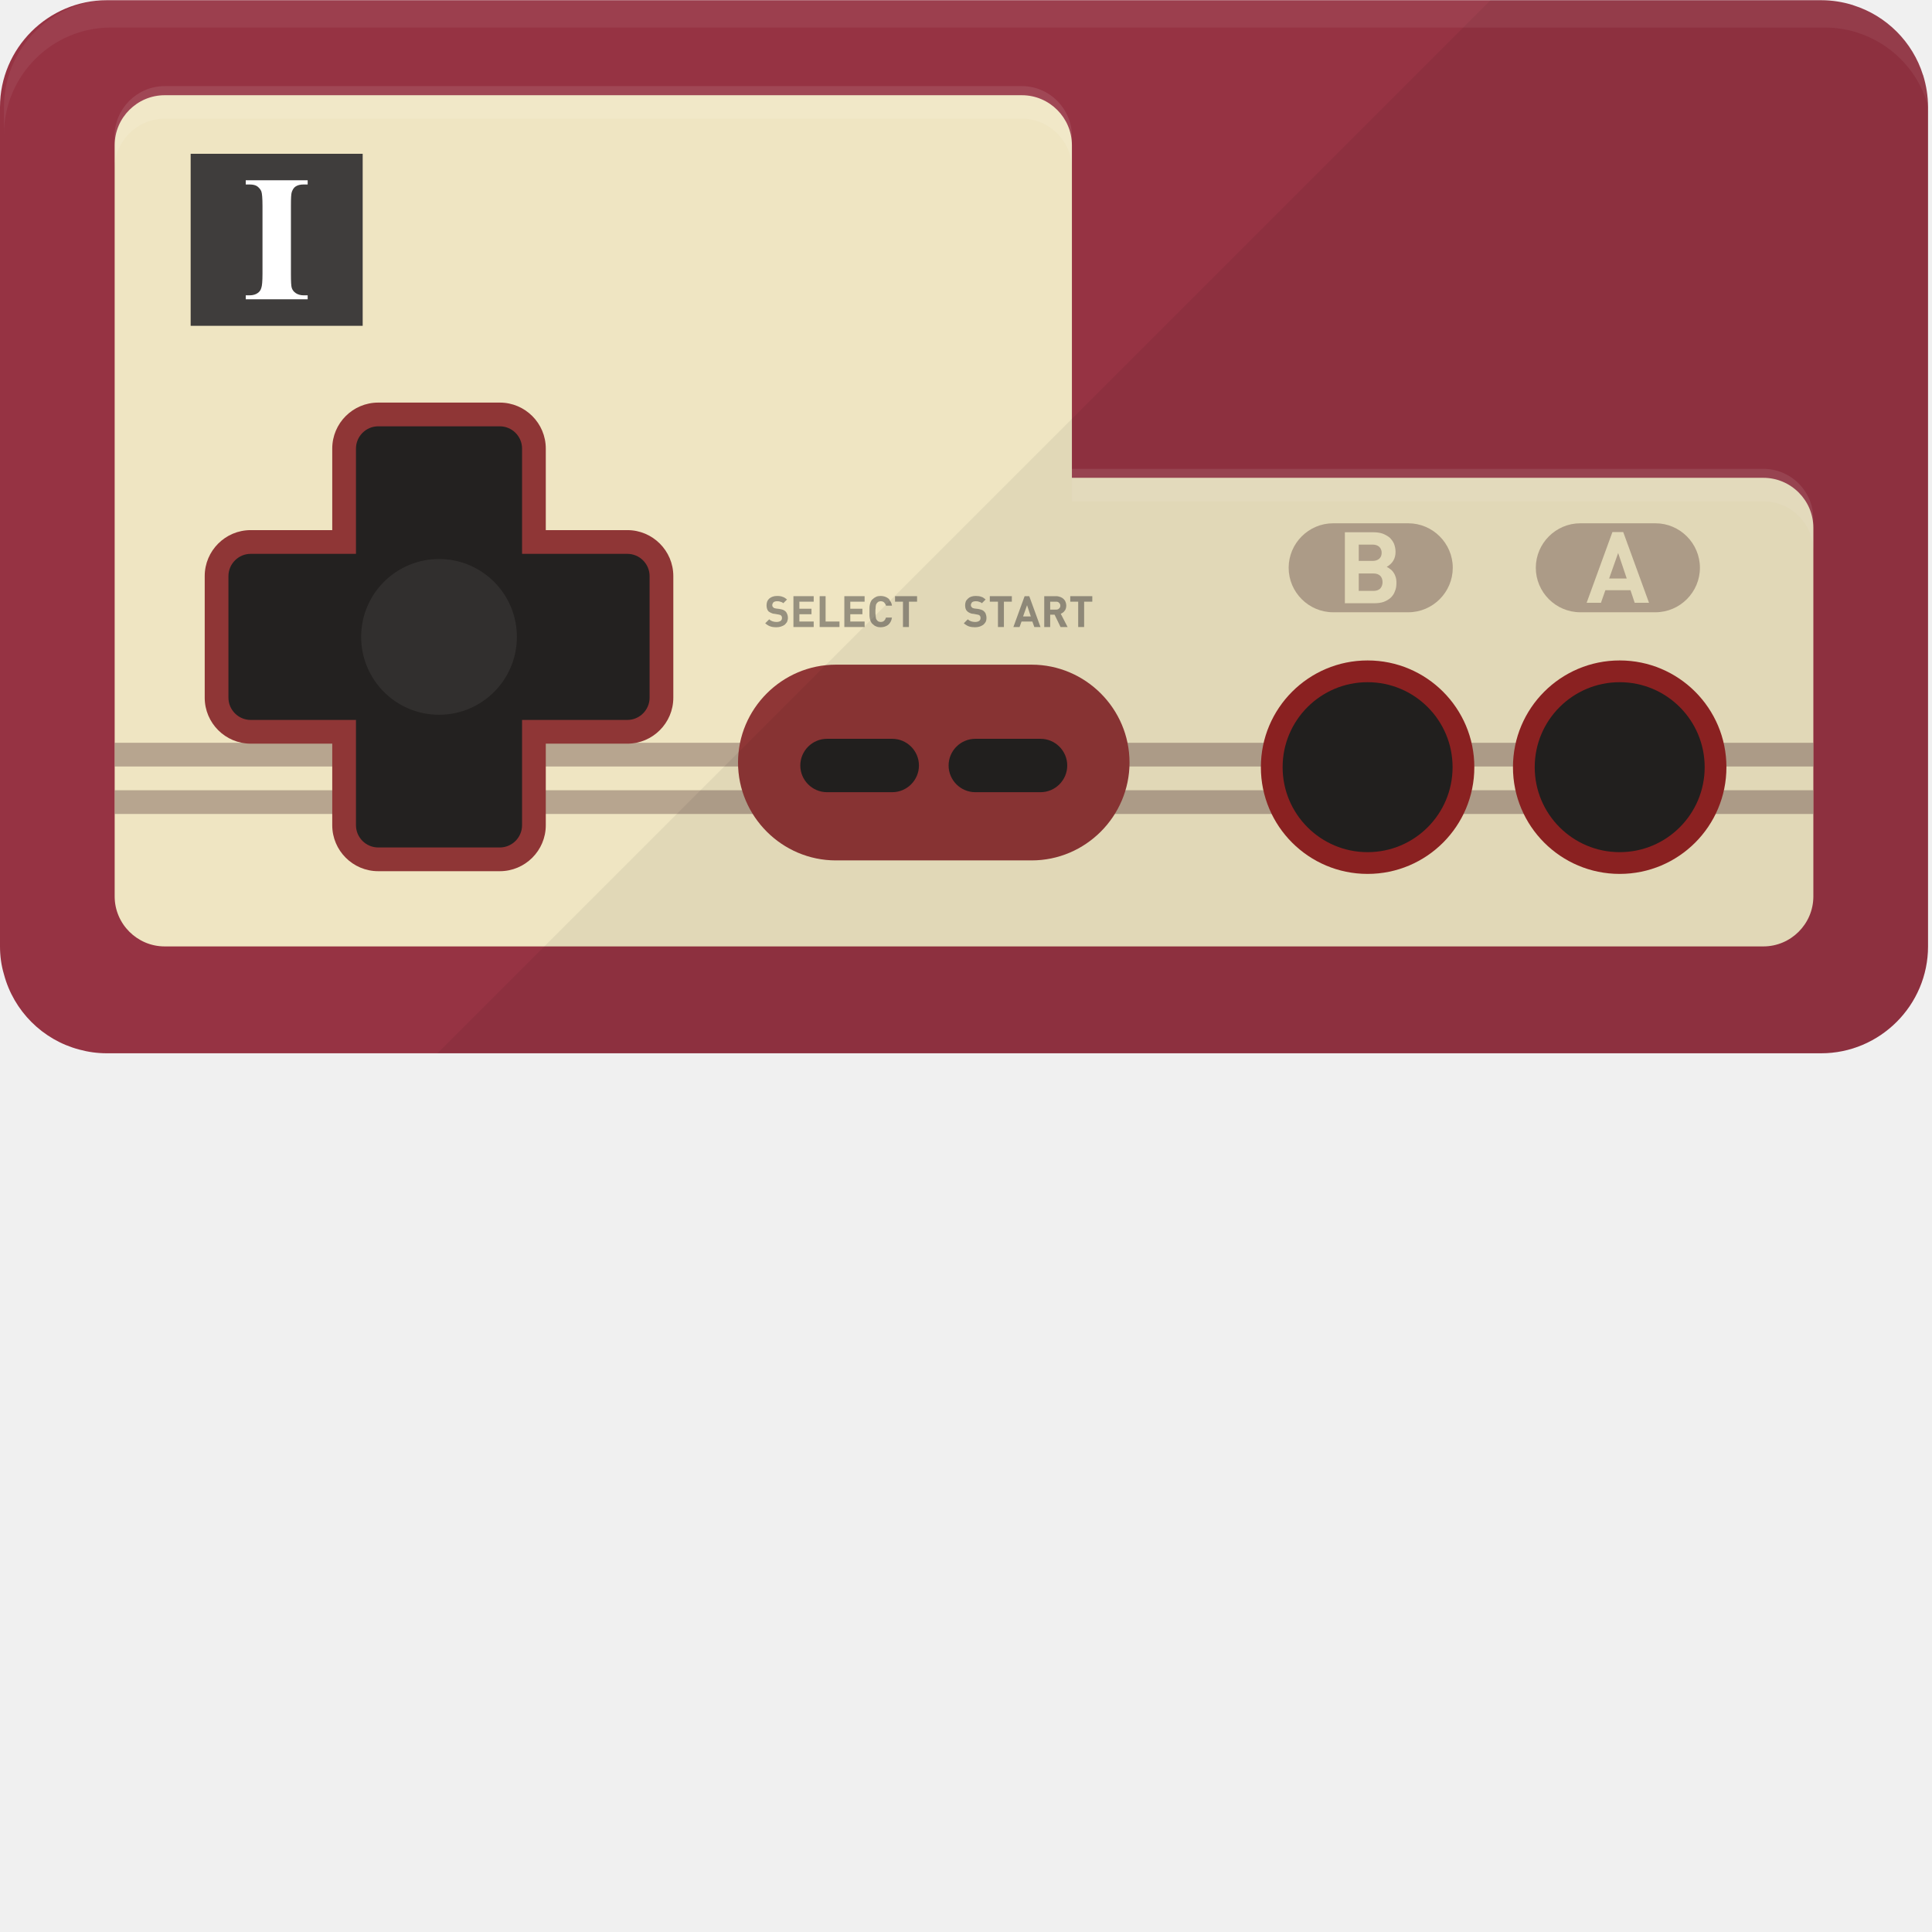
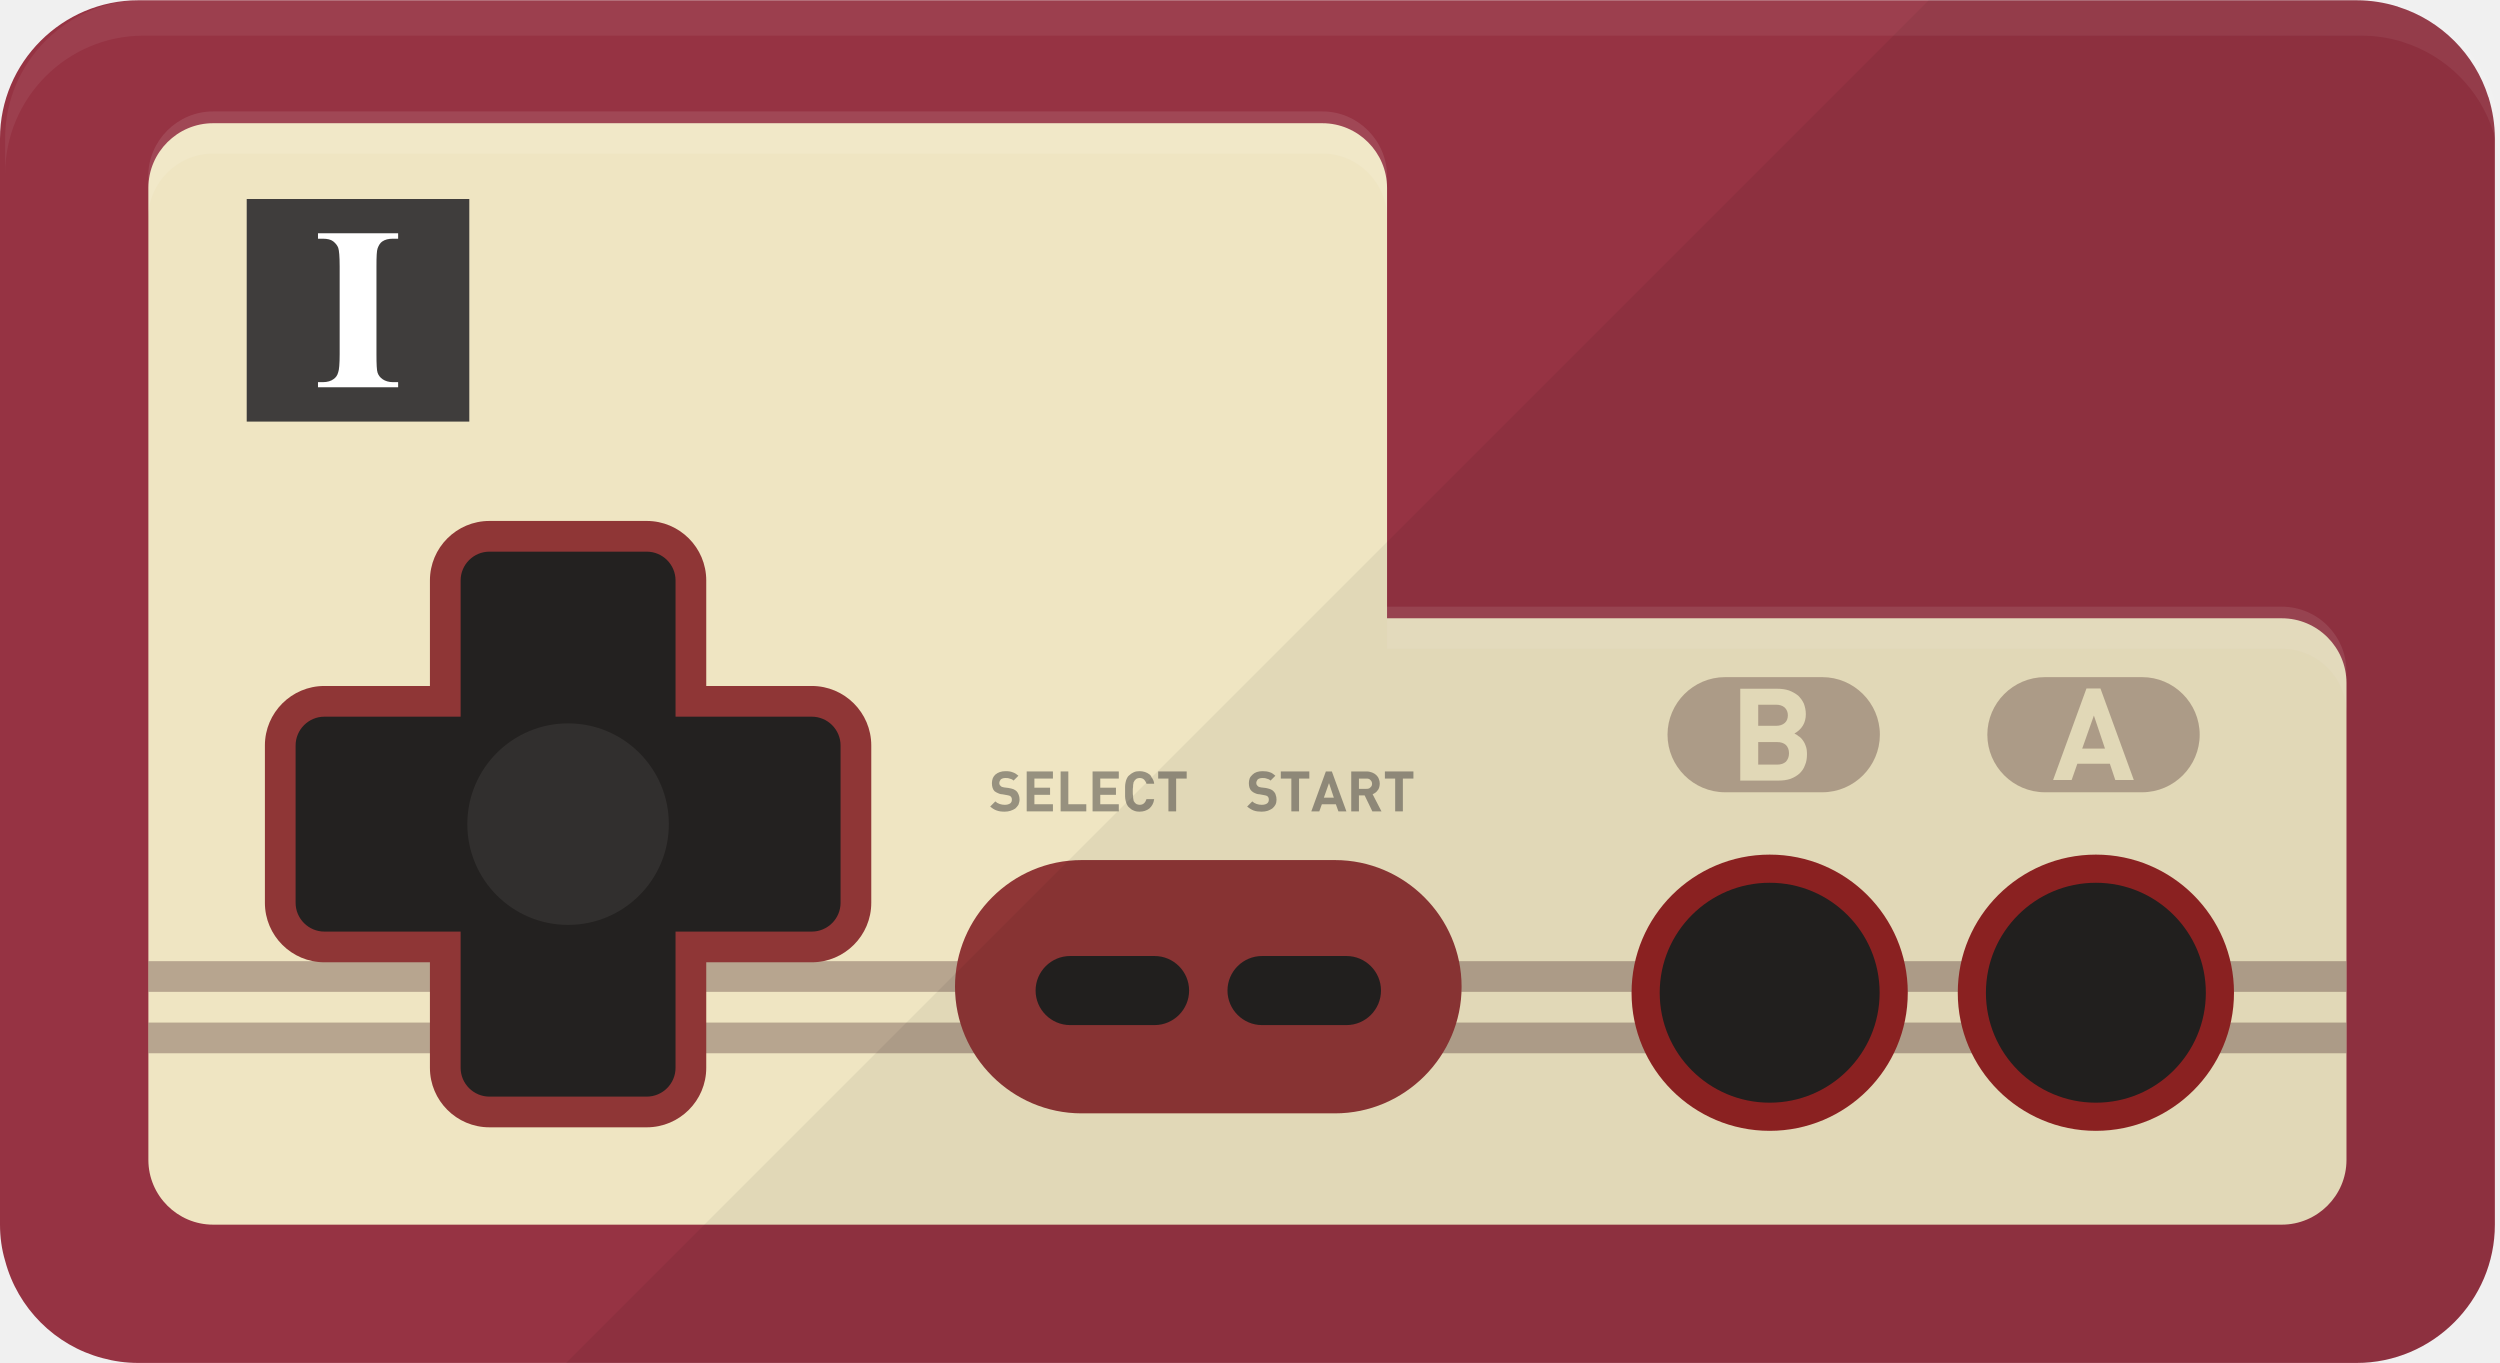
- <svg xmlns="http://www.w3.org/2000/svg" version="1.1" id="_x34_" viewBox="0 0 512 512" xml:space="preserve">
+ <svg xmlns="http://www.w3.org/2000/svg" version="1.1" id="_x34_" xml:space="preserve" viewBox="0 0 512 279.13">
  <g>
    <g>
      <g>
        <g>
          <path style="fill:#963343;" d="M510.948,28.386v222.416c0,15.595-12.733,28.328-28.327,28.328H28.328      c-2.57,0-5.023-0.351-7.359-0.993c-9.696-2.57-17.347-10.221-19.917-19.917C0.35,255.883,0,253.372,0,250.802V28.386      C0,12.791,12.733,0.058,28.328,0.058h454.293c2.92,0,5.782,0.467,8.411,1.285c0.059,0,0.117,0.058,0.117,0.058      c8.761,2.745,15.712,9.696,18.457,18.457c0.058,0.058,0.058,0.117,0.058,0.117C510.481,22.662,510.948,25.466,510.948,28.386z" />
          <path style="fill:#EFE5C2;" d="M467.308,126.625h-183.24V38.488c0-7.29-5.964-13.254-13.254-13.254H43.641      c-7.29,0-13.254,5.964-13.254,13.254v199.068c0,7.29,5.965,13.254,13.254,13.254h81.741h145.432h196.494      c7.294,0,13.251-5.958,13.251-13.252v-97.682C480.559,132.583,474.602,126.625,467.308,126.625z" />
          <g>
            <rect x="50.527" y="40.756" style="fill:#3F3D3C;" width="45.587" height="45.587" />
            <g>
              <path style="fill:#FFFFFF;" d="M77.331,50.873c0.234-0.642,0.526-1.11,0.935-1.402c0.584-0.409,1.285-0.584,2.22-0.584h1.051        v-1.11H65.124v1.11h0.993c0.934,0,1.636,0.175,2.103,0.526c0.526,0.409,0.876,0.876,1.051,1.343        c0.175,0.526,0.292,1.752,0.292,3.797v17.989c0,1.986-0.117,3.213-0.292,3.68c-0.175,0.701-0.526,1.11-0.934,1.402        c-0.526,0.409-1.285,0.642-2.219,0.642h-0.993v1.051h16.412v-1.051h-1.051c-0.876,0-1.577-0.234-2.103-0.584        c-0.525-0.351-0.876-0.817-1.051-1.343c-0.175-0.467-0.233-1.752-0.233-3.797V54.553        C77.098,52.567,77.156,51.34,77.331,50.873z" />
            </g>
          </g>
          <polygon style="opacity:0.5;fill:#80665B;" points="30.388,203.133 112.13,203.133 284.064,203.133 480.559,203.133       480.559,196.845 284.064,196.845 112.13,196.845 30.388,196.845     " />
          <polygon style="opacity:0.5;fill:#80665B;" points="30.388,215.708 112.13,215.708 284.064,215.708 480.559,215.708       480.559,209.421 284.064,209.421 112.13,209.421 30.388,209.421     " />
          <path style="fill:#8F3636;" d="M100.231,230.875c-6.718,0-12.183-5.465-12.183-12.183v-21.615H66.434      c-6.718,0-12.183-5.465-12.183-12.183V152.67c0-6.718,5.465-12.183,12.183-12.183h21.615v-21.614      c0-6.718,5.465-12.183,12.183-12.183h32.225c6.718,0,12.183,5.465,12.183,12.183v21.614h21.614      c6.718,0,12.183,5.465,12.183,12.183v32.225c0,6.718-5.465,12.183-12.183,12.183h-21.614v21.615      c0,6.718-5.465,12.183-12.183,12.183H100.231z" />
          <g>
            <path style="fill:#232120;" d="M166.254,146.775h-27.902v-27.902c0-3.242-2.653-5.895-5.895-5.895h-32.225       c-3.242,0-5.895,2.653-5.895,5.895v27.902H66.434c-3.242,0-5.895,2.653-5.895,5.895v32.225c0,3.242,2.653,5.895,5.895,5.895       h27.902v27.902c0,3.242,2.653,5.895,5.895,5.895h32.225c3.242,0,5.895-2.653,5.895-5.895V190.79h27.902       c3.242,0,5.895-2.653,5.895-5.895V152.67C172.149,149.428,169.496,146.775,166.254,146.775z" />
            <circle style="opacity:0.5;fill:#3F3D3C;" cx="116.344" cy="168.783" r="20.632" />
          </g>
          <g>
            <circle style="fill:#932323;" cx="362.428" cy="203.31" r="28.285" />
            <circle style="fill:#232120;" cx="362.428" cy="203.31" r="22.521" />
            <circle style="fill:#932323;" cx="429.236" cy="203.31" r="28.285" />
            <circle style="fill:#232120;" cx="429.236" cy="203.31" r="22.521" />
          </g>
          <g style="opacity:0.5;">
            <path style="fill:#3F3D3C;" d="M208.632,162.782c-0.117-0.292-0.234-0.525-0.467-0.759c-0.175-0.175-0.409-0.292-0.642-0.409       c-0.234-0.058-0.526-0.175-0.935-0.233l-0.934-0.117c-0.175-0.058-0.35-0.058-0.467-0.117       c-0.117-0.058-0.234-0.117-0.292-0.234c-0.117-0.058-0.175-0.175-0.175-0.234c-0.059-0.117-0.059-0.234-0.059-0.292       c0-0.292,0.117-0.526,0.292-0.759c0.234-0.175,0.526-0.292,0.934-0.292c0.292,0,0.584,0,0.876,0.117       c0.292,0.059,0.584,0.175,0.818,0.409l0.993-0.993c-0.35-0.292-0.759-0.584-1.168-0.701c-0.409-0.175-0.876-0.233-1.46-0.233       c-0.467,0-0.818,0.058-1.168,0.175c-0.35,0.117-0.642,0.292-0.934,0.526c-0.234,0.233-0.409,0.467-0.526,0.759       c-0.117,0.35-0.175,0.642-0.175,0.993c0,0.701,0.175,1.285,0.525,1.635c0.234,0.175,0.409,0.292,0.701,0.409       c0.234,0.117,0.526,0.234,0.876,0.234l0.993,0.175c0.234,0.059,0.35,0.059,0.467,0.117c0.117,0,0.175,0.058,0.292,0.175       c0.175,0.175,0.233,0.35,0.233,0.643c0,0.35-0.116,0.584-0.35,0.759c-0.233,0.175-0.642,0.292-1.11,0.292       c-0.35,0-0.701-0.058-1.051-0.175c-0.35-0.117-0.642-0.292-0.876-0.525l-1.051,1.051c0.409,0.35,0.817,0.642,1.343,0.817       c0.467,0.175,0.993,0.234,1.635,0.234c0.409,0,0.818-0.059,1.168-0.175c0.409-0.117,0.701-0.292,0.993-0.467       c0.233-0.234,0.467-0.467,0.642-0.759c0.117-0.35,0.234-0.701,0.234-1.051C208.807,163.366,208.748,163.074,208.632,162.782z" />
            <path style="fill:#3F3D3C;" d="M215.64,159.452v-1.46h-5.373v8.177h5.373v-1.46h-3.796v-1.928h3.212v-1.46h-3.212v-1.869       H215.64z" />
            <path style="fill:#3F3D3C;" d="M218.794,164.709v-6.717h-1.577v8.177h5.257v-1.46H218.794z" />
            <path style="fill:#3F3D3C;" d="M229.132,159.452v-1.46h-5.373v8.177h5.373v-1.46h-3.796v-1.928h3.212v-1.46h-3.212v-1.869       H229.132z" />
            <path style="fill:#3F3D3C;" d="M234.331,164.476c-0.233,0.234-0.525,0.35-0.934,0.35c-0.175,0-0.409-0.058-0.584-0.117       c-0.175-0.117-0.292-0.175-0.409-0.35c-0.058-0.059-0.117-0.175-0.175-0.234c-0.058-0.117-0.117-0.292-0.117-0.467       c-0.059-0.117-0.059-0.35-0.059-0.584v-0.058c-0.058-0.292-0.058-0.526-0.058-0.935c0-0.409,0-0.701,0.058-0.934       c0-0.292,0-0.467,0.059-0.643c0-0.175,0.058-0.35,0.117-0.409c0.059-0.117,0.117-0.234,0.175-0.292       c0.117-0.117,0.234-0.234,0.409-0.35c0.175-0.058,0.409-0.117,0.584-0.117c0.409,0,0.701,0.117,0.934,0.351       c0.175,0.175,0.292,0.409,0.409,0.642c0,0.058,0.059,0.117,0.059,0.175h1.577c-0.059-0.525-0.234-0.934-0.526-1.285       c-0.058-0.233-0.233-0.467-0.467-0.642c-0.526-0.409-1.226-0.642-1.986-0.642c-0.467,0-0.876,0.058-1.227,0.233       c-0.35,0.175-0.642,0.35-0.934,0.642c-0.234,0.175-0.35,0.409-0.467,0.642c-0.117,0.234-0.175,0.467-0.234,0.701       c-0.058,0.292-0.117,0.584-0.117,0.876v2.103c0,0.292,0.059,0.584,0.117,0.876c0.058,0.117,0.058,0.292,0.117,0.409       c0.058,0.117,0.058,0.234,0.117,0.292c0.117,0.233,0.233,0.467,0.467,0.642c0.292,0.292,0.584,0.526,0.934,0.642       c0.35,0.175,0.759,0.234,1.227,0.234c0.759,0,1.46-0.234,1.986-0.642c0.526-0.467,0.876-1.052,0.993-1.928h-1.577       C234.681,164.008,234.565,164.242,234.331,164.476z" />
            <path style="fill:#3F3D3C;" d="M237.193,157.992v1.46h2.103v6.717h1.577v-6.717h2.161v-1.46H237.193z" />
          </g>
          <g style="opacity:0.5;">
            <path style="fill:#3F3D3C;" d="M261.256,162.782c-0.058-0.292-0.233-0.525-0.467-0.759c-0.175-0.175-0.35-0.292-0.643-0.409       c-0.233-0.058-0.526-0.175-0.876-0.233l-0.993-0.117c-0.175-0.058-0.351-0.058-0.467-0.117       c-0.117-0.058-0.175-0.117-0.292-0.234c-0.058-0.058-0.117-0.175-0.175-0.234c0-0.117-0.058-0.234-0.058-0.292       c0-0.292,0.117-0.526,0.292-0.759c0.234-0.175,0.526-0.292,0.993-0.292c0.234,0,0.526,0,0.818,0.117       c0.292,0.059,0.584,0.175,0.818,0.409l0.993-0.993c-0.35-0.292-0.701-0.584-1.11-0.701c-0.467-0.175-0.935-0.233-1.519-0.233       c-0.409,0-0.818,0.058-1.168,0.175c-0.35,0.117-0.642,0.292-0.876,0.526c-0.233,0.233-0.467,0.467-0.584,0.759       c-0.117,0.35-0.175,0.642-0.175,0.993c0,0.701,0.175,1.285,0.584,1.635c0.175,0.175,0.409,0.292,0.642,0.409       c0.233,0.117,0.584,0.234,0.935,0.234l0.934,0.175c0.233,0.059,0.409,0.059,0.467,0.117c0.117,0,0.234,0.058,0.292,0.175       c0.175,0.175,0.234,0.35,0.234,0.643c0,0.35-0.117,0.584-0.35,0.759c-0.234,0.175-0.584,0.292-1.11,0.292       c-0.35,0-0.701-0.058-1.051-0.175c-0.35-0.117-0.642-0.292-0.876-0.525l-1.052,1.051c0.409,0.35,0.876,0.642,1.344,0.817       c0.467,0.175,1.051,0.234,1.635,0.234c0.467,0,0.818-0.059,1.227-0.175c0.35-0.117,0.642-0.292,0.934-0.467       c0.292-0.234,0.467-0.467,0.643-0.759c0.175-0.35,0.233-0.701,0.233-1.051C261.432,163.366,261.373,163.074,261.256,162.782z" />
            <path style="fill:#3F3D3C;" d="M262.308,157.992v1.46h2.161v6.717h1.577v-6.717h2.103v-1.46H262.308z" />
            <path style="fill:#3F3D3C;" d="M272.763,157.992h-1.227l-2.979,8.177h1.636l0.526-1.46h2.862l0.526,1.46h1.635L272.763,157.992       z M271.127,163.366l1.052-2.979l0.993,2.979H271.127z" />
            <path style="fill:#3F3D3C;" d="M281.115,162.665c0.175-0.117,0.351-0.175,0.526-0.292c0.175-0.117,0.35-0.292,0.467-0.467       c0.175-0.175,0.292-0.409,0.35-0.643c0.058-0.233,0.117-0.467,0.117-0.759c0-0.35-0.059-0.642-0.175-0.934       c-0.117-0.35-0.292-0.584-0.526-0.818c-0.233-0.234-0.526-0.409-0.818-0.525c-0.35-0.117-0.701-0.234-1.11-0.234h-3.212v8.177       h1.577v-3.271h1.168l1.577,3.271h1.869L281.115,162.665z M280.648,161.263c-0.175,0.234-0.467,0.292-0.818,0.292h-1.519v-2.103       h1.519c0.35,0,0.642,0.059,0.818,0.292c0.234,0.175,0.35,0.467,0.35,0.759C280.998,160.854,280.882,161.088,280.648,161.263z" />
            <path style="fill:#3F3D3C;" d="M283.627,157.992v1.46h2.103v6.717h1.577v-6.717h2.161v-1.46H283.627z" />
          </g>
          <g>
            <path style="opacity:0.5;fill:#80665B;" d="M438.707,162.257h-19.911c-6.484,0-11.79-5.305-11.79-11.79v0       c0-6.484,5.305-11.79,11.79-11.79h19.911c6.484,0,11.79,5.305,11.79,11.79v0C450.497,156.951,445.191,162.257,438.707,162.257z       " />
            <path style="fill:#EFE5C2;" d="M430.171,140.996h-2.862l-6.834,18.749h3.797l1.168-3.329h6.658l1.11,3.329h3.797       L430.171,140.996z M426.433,153.32l2.395-6.775l2.278,6.775H426.433z" />
          </g>
          <g>
            <path style="opacity:0.5;fill:#80665B;" d="M373.209,162.257h-19.912c-6.484,0-11.79-5.305-11.79-11.79v0       c0-6.484,5.305-11.79,11.79-11.79h19.912c6.484,0,11.79,5.305,11.79,11.79v0C384.998,156.951,379.693,162.257,373.209,162.257z       " />
            <path style="fill:#EFE5C2;" d="M369.778,152.677c-0.175-0.526-0.467-0.993-0.876-1.46c-0.175-0.175-0.35-0.35-0.584-0.467       c-0.175-0.175-0.467-0.35-0.818-0.525c1.519-0.876,2.336-2.161,2.336-3.972c0-0.818-0.175-1.519-0.409-2.161       c-0.292-0.642-0.701-1.168-1.168-1.635c-0.526-0.409-1.11-0.759-1.869-1.051c-0.701-0.234-1.518-0.35-2.395-0.35h-7.593v18.807       h7.885c0.876,0,1.694-0.117,2.395-0.35c0.759-0.292,1.343-0.642,1.869-1.11c0.467-0.467,0.876-0.993,1.109-1.694       c0.292-0.642,0.409-1.402,0.409-2.22C370.07,153.845,370.012,153.203,369.778,152.677z M360.082,144.325h3.621       c0.759,0,1.343,0.175,1.811,0.584c0.409,0.409,0.642,0.935,0.642,1.577c0,0.701-0.234,1.227-0.642,1.577       c-0.467,0.409-1.051,0.584-1.811,0.584h-3.621V144.325z M365.747,156.007c-0.467,0.409-1.051,0.584-1.811,0.584h-3.855v-4.614       h3.855c0.759,0,1.343,0.175,1.811,0.584c0.409,0.409,0.642,0.993,0.642,1.694C366.39,155.014,366.156,155.539,365.747,156.007z       " />
          </g>
          <g>
            <path style="fill:#8F3636;" d="M273.397,228.017h-51.875c-14.266,0-25.937-11.672-25.937-25.937l0,0       c0-14.266,11.672-25.937,25.937-25.937h51.875c14.266,0,25.937,11.672,25.937,25.937l0,0       C299.335,216.345,287.663,228.017,273.397,228.017z" />
            <g>
              <path style="fill:#232120;" d="M236.456,209.939h-17.292c-3.891,0-7.074-3.183-7.074-7.074l0,0        c0-3.891,3.183-7.074,7.074-7.074h17.292c3.891,0,7.074,3.183,7.074,7.074l0,0        C243.53,206.756,240.347,209.939,236.456,209.939z" />
              <path style="fill:#232120;" d="M275.755,209.939h-17.292c-3.891,0-7.074-3.183-7.074-7.074l0,0        c0-3.891,3.183-7.074,7.074-7.074h17.292c3.891,0,7.074,3.183,7.074,7.074l0,0        C282.829,206.756,279.646,209.939,275.755,209.939z" />
            </g>
          </g>
        </g>
        <g style="opacity:0.1;">
          <path style="fill:#FFFFFF;" d="M284.069,44.741c0-7.307-5.983-13.29-13.232-13.29H43.649c-7.306,0-13.29,5.983-13.29,13.29      v-8.63c0-7.307,5.983-13.29,13.29-13.29h227.188c7.249,0,13.232,5.983,13.232,13.29V44.741z" />
          <path style="fill:#FFFFFF;" d="M480.536,137.481v8.63c0-7.307-5.926-13.232-13.232-13.232H284.069v-8.63h183.235      C474.61,124.249,480.536,130.174,480.536,137.481z" />
        </g>
      </g>
      <path style="opacity:0.06;fill:#040000;" d="M510.948,28.386v222.416c0,15.595-12.733,28.328-28.327,28.328H115.939l28.327-28.328    l86.385-86.385l1.402-1.344v-0.058L395.01,0.058h87.611c2.92,0,5.782,0.467,8.411,1.285c0.059,0,0.117,0.058,0.117,0.058    c8.761,2.745,15.712,9.696,18.457,18.457c0.058,0.058,0.058,0.117,0.058,0.117C510.481,22.662,510.948,25.466,510.948,28.386z" />
    </g>
    <path style="opacity:0.06;fill:#FFFFFF;" d="M512,28.328v7.301c0-2.92-0.467-5.724-1.285-8.411c0,0,0-0.059-0.058-0.117   c-2.745-8.761-9.695-15.712-18.457-18.457c0,0-0.059-0.058-0.117-0.058c-2.628-0.818-5.49-1.285-8.411-1.285H29.379   c-15.595,0-28.328,12.733-28.328,28.328v-7.301C1.051,12.733,13.784,0,29.379,0h454.293c2.92,0,5.782,0.467,8.411,1.285   c0.059,0,0.117,0.058,0.117,0.058c8.761,2.745,15.712,9.696,18.457,18.457c0.058,0.059,0.058,0.117,0.058,0.117   C511.533,22.604,512,25.407,512,28.328z" />
  </g>
</svg>
